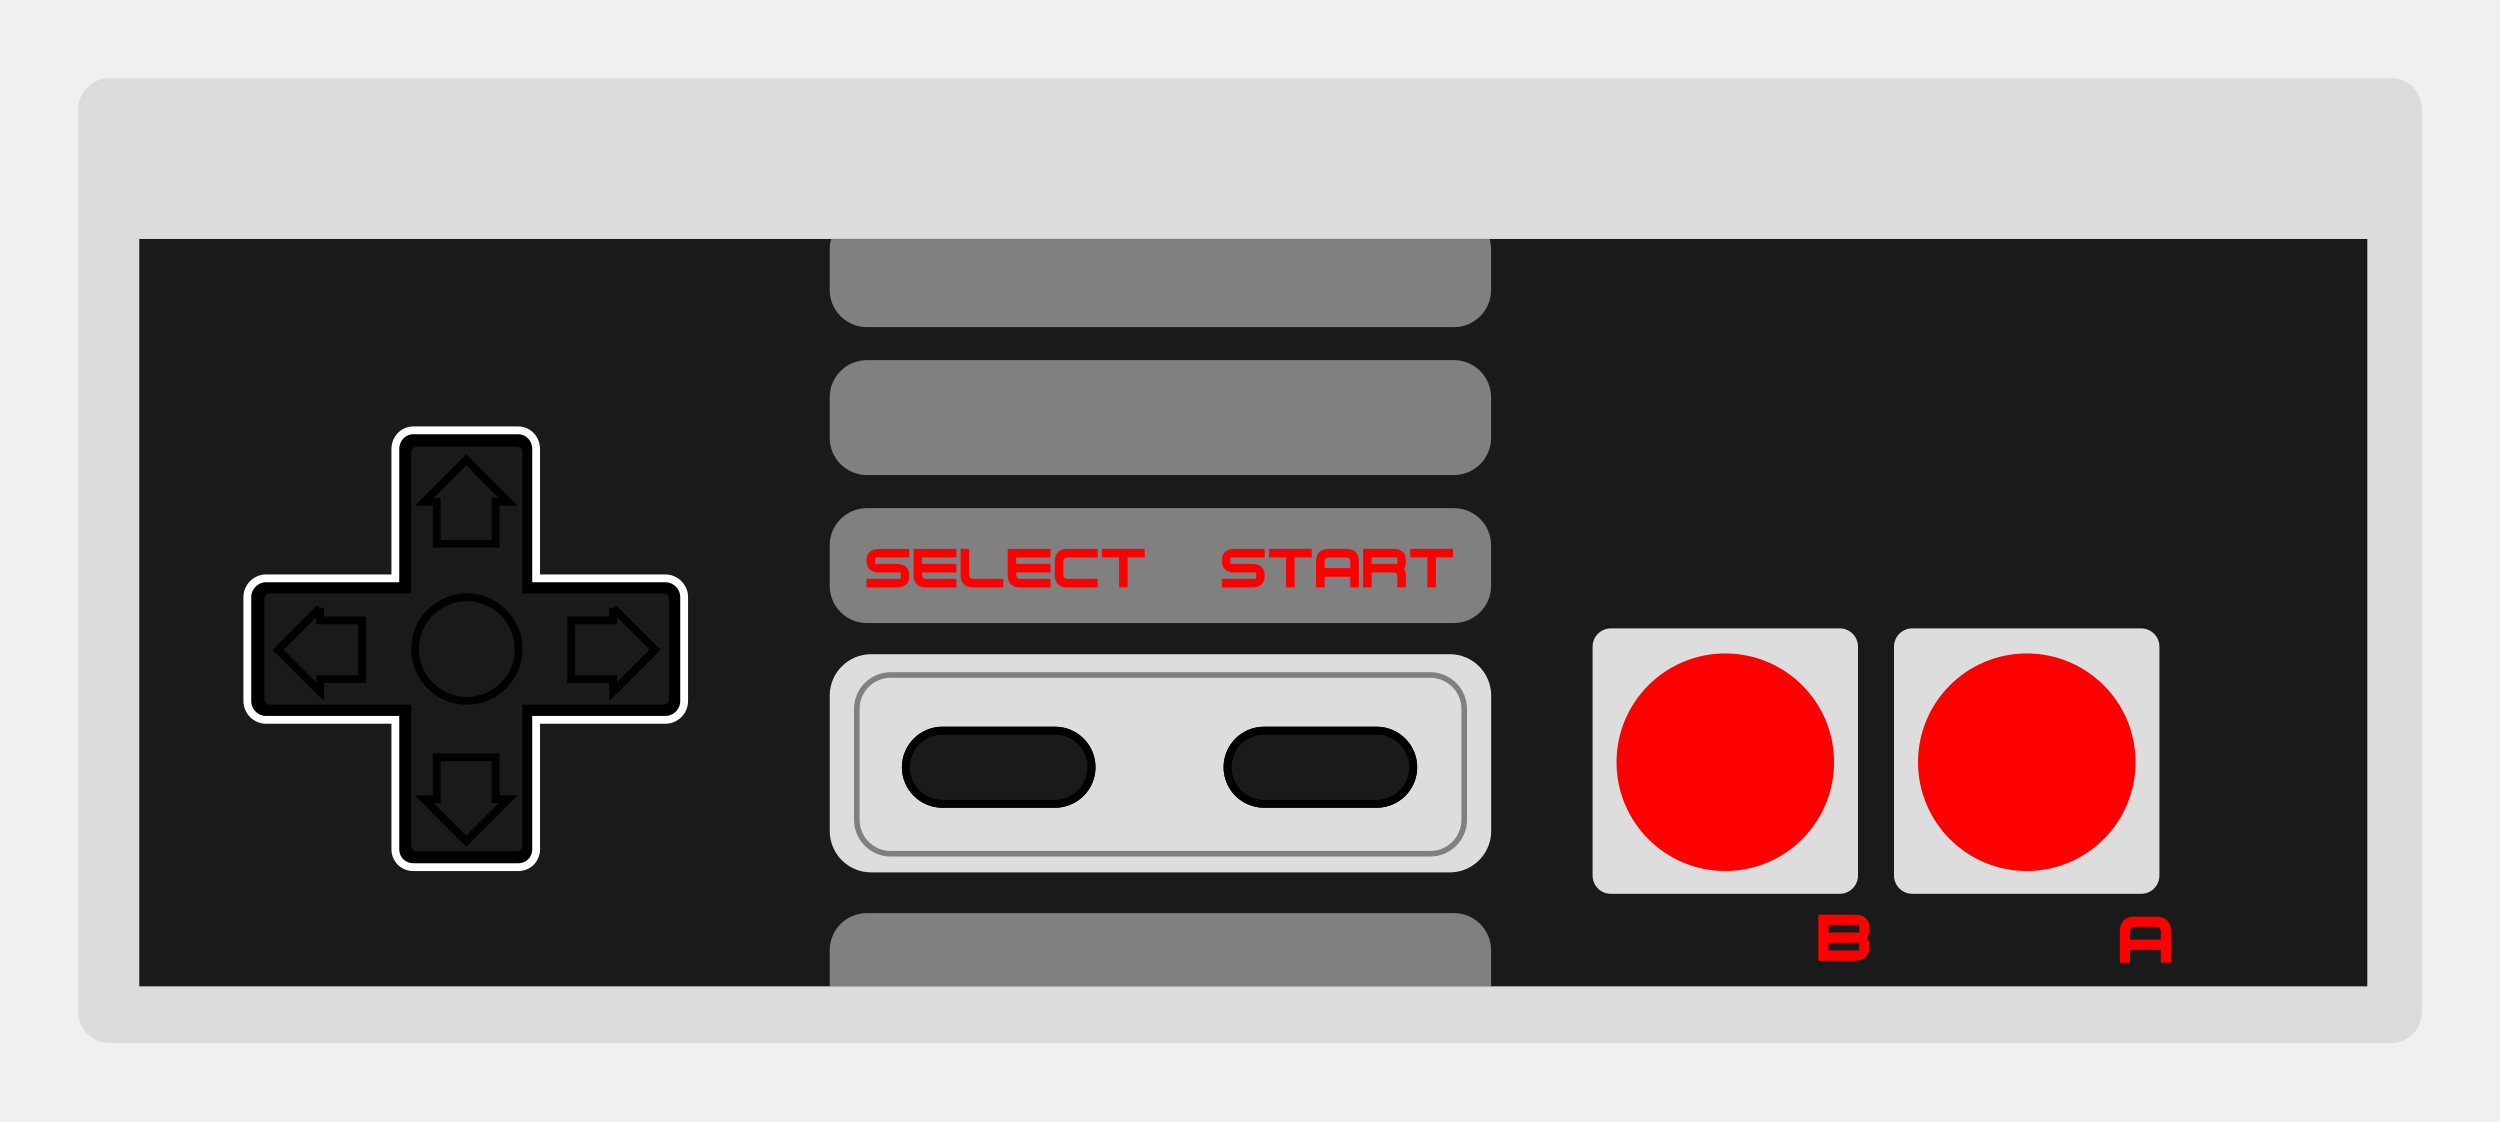
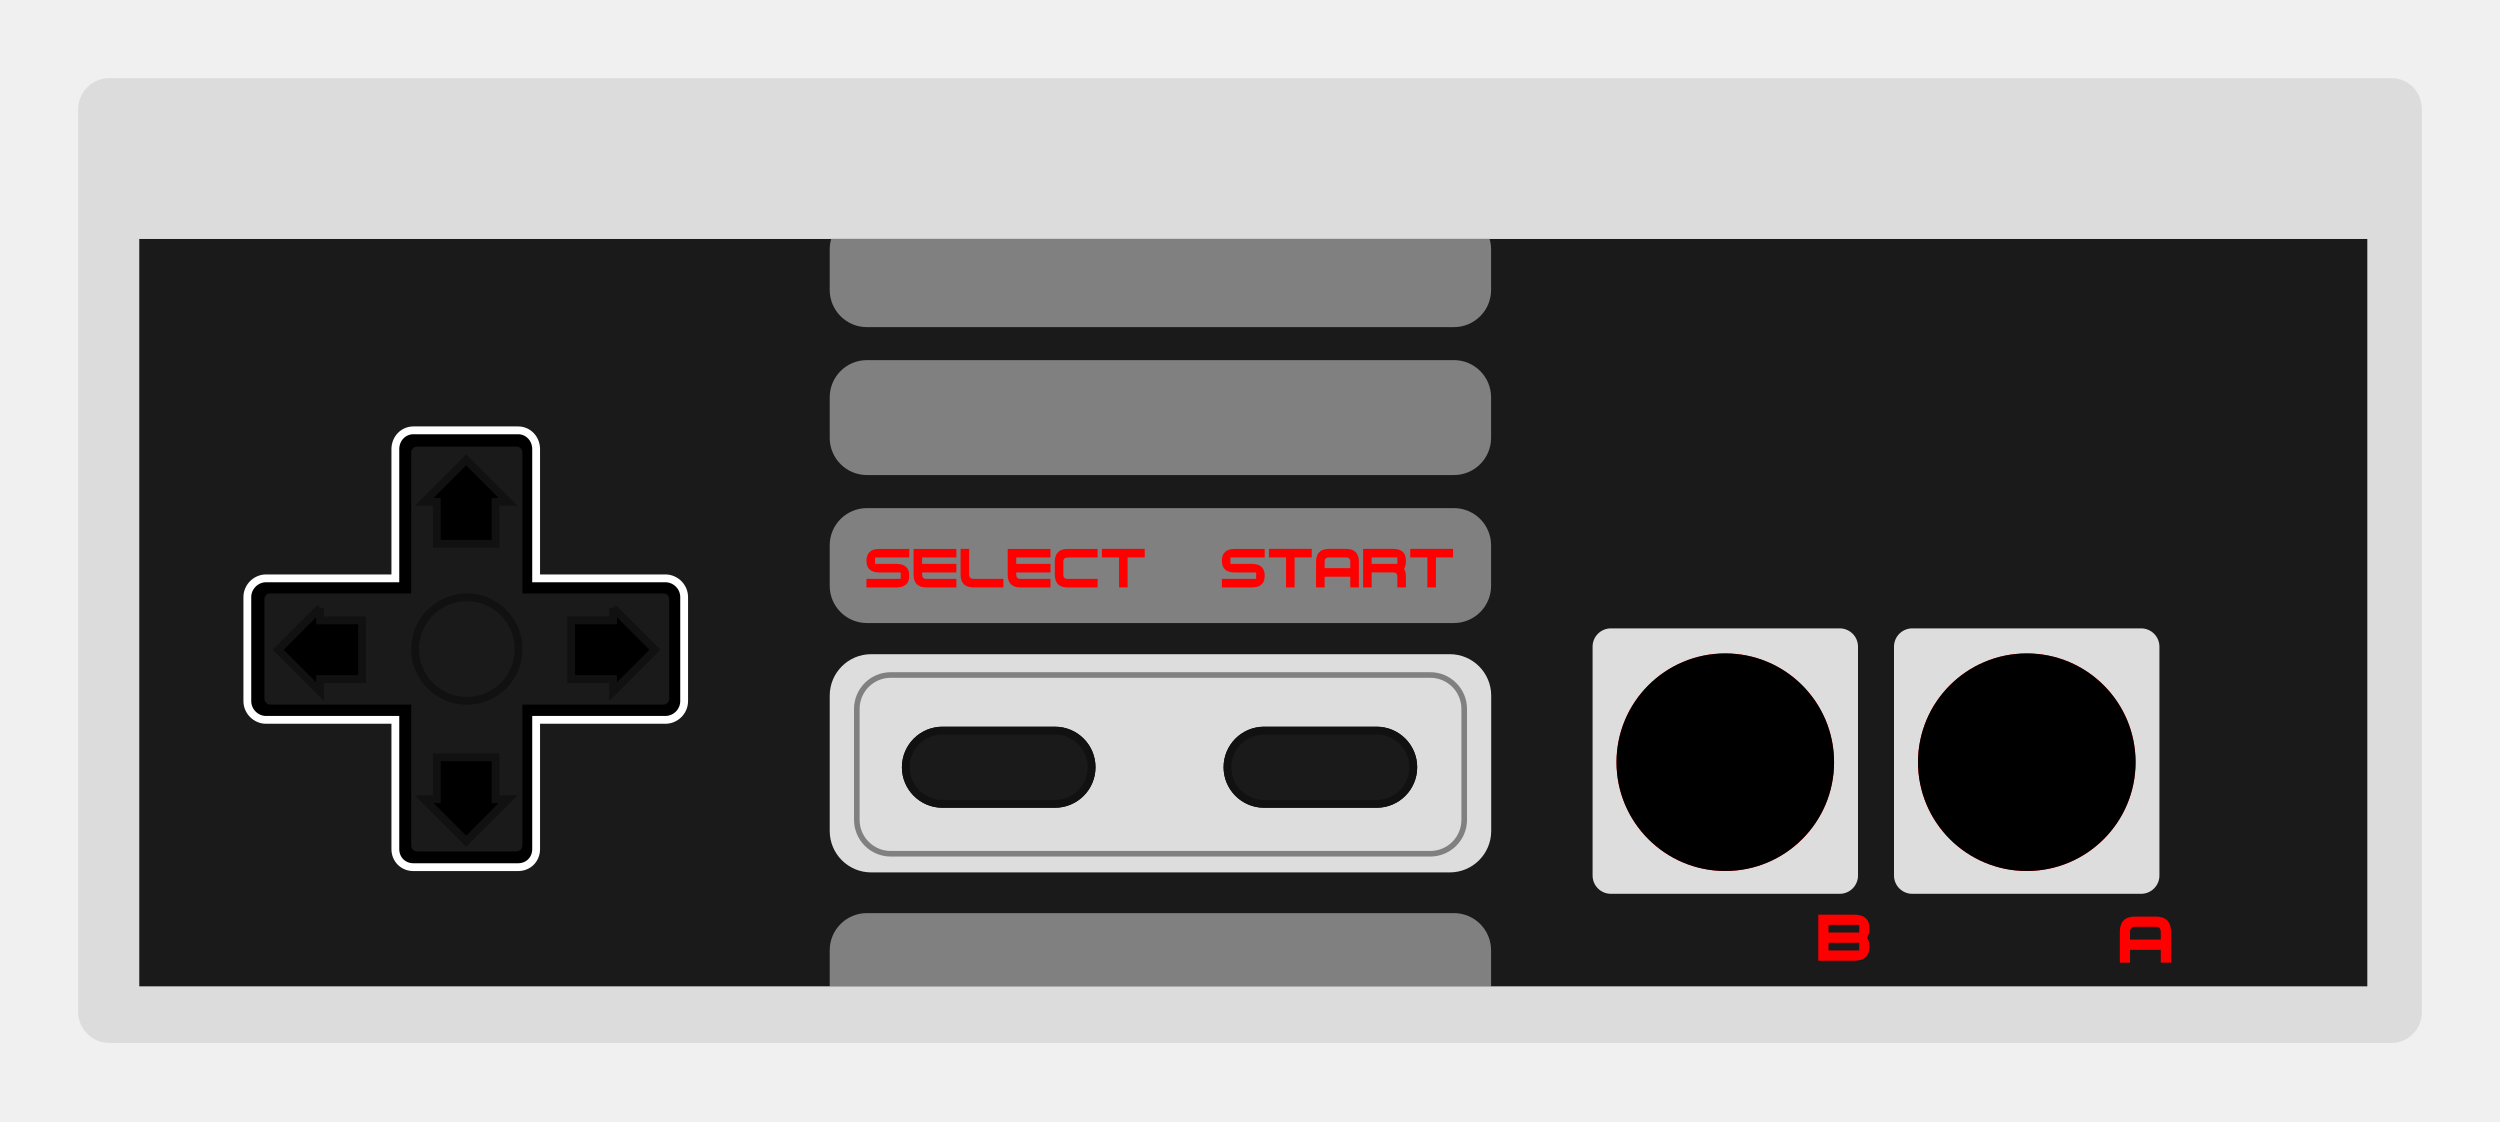
<svg xmlns="http://www.w3.org/2000/svg" height="143.492" width="320" version="1.0">
  <rect style="fill:#1a1a1a" x="17.82" y="30.566" width="285.211" height="95.727" />
  <g style="fill:#808080">
    <path d="m 110.962,27.161 75.138,0 c 2.628,0 4.759,2.131 4.759,4.759 l 0,5.193 c 0,2.628 -2.131,4.759 -4.759,4.759 l -75.138,0 c -2.628,0 -4.759,-2.131 -4.759,-4.759 l 0,-5.193 c 4.9e-4,-2.628 2.131,-4.759 4.759,-4.759 z" />
    <path d="m 110.962,46.095 75.138,0 c 2.628,0 4.759,2.131 4.759,4.759 l 0,5.193 c 0,2.628 -2.131,4.759 -4.759,4.759 l -75.138,0 c -2.628,0 -4.759,-2.131 -4.759,-4.759 l 0,-5.193 c 4.9e-4,-2.628 2.131,-4.759 4.759,-4.759 z" />
    <path d="m 110.962,116.877 75.138,0 c 2.628,0 4.759,2.131 4.759,4.759 l 0,5.193 c 0,2.628 -2.131,4.759 -4.759,4.759 l -75.138,0 c -2.628,0 -4.759,-2.131 -4.759,-4.759 l 0,-5.193 c 4.9e-4,-2.629 2.131,-4.759 4.759,-4.759 z" />
    <path d="m 110.962,65.038 75.138,0 c 2.628,0 4.759,2.131 4.759,4.759 l 0,5.193 c 0,2.628 -2.131,4.759 -4.759,4.759 l -75.138,0 c -2.628,0 -4.759,-2.131 -4.759,-4.759 l 0,-5.193 c 0,-2.628 2.131,-4.759 4.759,-4.759 z" />
  </g>
  <path style="fill:#dcdcdc" d="M 13.996,10 C 11.786,10 10,11.787 10,13.996 l 0,115.5 c 0,2.21 1.787,3.996 3.996,3.996 l 292.105,0 c 2.21,0 3.899,-1.786 3.899,-3.996 l 0,-115.5 c 0,-2.21 -1.689,-3.996 -3.899,-3.996 l -292.105,0 0,0 z m 3.801,20.566 285.286,0 0,95.71 -285.286,0 0,-95.71 0,0 z" />
  <path style="stroke:#ffffff;stroke-width:1" d="m 52.915,55.083 c -1.317,0 -2.31,1.086 -2.31,2.403 l 0,16.543 -16.543,0 c -1.317,0 -2.403,1.087 -2.403,2.403 l 0,13.308 c 0,1.317 1.086,2.402 2.403,2.402 l 16.543,0 0,16.543 c 0,1.317 0.994,2.311 2.31,2.311 l 13.4,0 c 1.317,0 2.31,-0.994 2.31,-2.311 l 0,-16.543 16.543,0 c 1.317,0 2.403,-1.086 2.403,-2.402 l 0,-13.308 c 0,-1.317 -1.086,-2.403 -2.403,-2.403 l -16.543,0 0,-16.543 c 0,-1.317 -0.994,-2.403 -2.31,-2.403 l -13.4,0 z" />
  <path style="fill:#1a1a1a" d="m 53.377,57.167 c -0.417,0 -0.738,0.322 -0.738,0.738 l 0,18.055 -18.055,0 c -0.416,0 -0.738,0.322 -0.738,0.738 l 0,12.72 c 0,0.417 0.322,0.772 0.738,0.772 l 18.055,0 0,18.022 c 0,0.416 0.322,0.772 0.738,0.772 l 12.753,0 c 0.417,0 0.738,-0.356 0.738,-0.772 l 0,-18.022 18.055,0 c 0.417,0 0.738,-0.355 0.738,-0.772 l 0,-12.72 c 0,-0.417 -0.322,-0.738 -0.738,-0.738 l -18.055,0 0,-18.055 c 0,-0.417 -0.322,-0.738 -0.738,-0.738 l -12.753,0 z" />
  <g>
    <g style="fill:#dddddd">
      <path d="m 206.19,80.433 29.296,0 c 1.293,0 2.339,1.048 2.339,2.339 l 0,29.296 c 0,1.291 -1.046,2.339 -2.339,2.339 l -29.296,0 c -1.293,0 -2.339,-1.048 -2.339,-2.339 l 0,-29.296 c 0,-1.293 1.048,-2.339 2.339,-2.339 z" />
      <path d="m 244.771,80.433 29.296,0 c 1.291,0 2.339,1.048 2.339,2.339 l 0,29.296 c 0,1.291 -1.048,2.339 -2.339,2.339 l -29.296,0 c -1.293,0 -2.339,-1.048 -2.339,-2.339 l 0,-29.296 c 0,-1.293 1.048,-2.339 2.339,-2.339 z" />
    </g>
    <g style="fill:#ff0000">
      <circle cx="220.837" cy="97.563" r="13.923" />
      <circle cx="259.43" cy="97.563" r="13.923" />
    </g>
-     <g fill-opacity="0" style="fill:#010101">
-       <circle class="anti" id="button-sq" cx="220.837" cy="97.563" r="13.923" />
-       <circle class="anti" id="button-cr" cx="259.43" cy="97.563" r="13.923" />
+     <g>
+       <circle id="button-sq" class="reverse-button" cx="220.837" cy="97.563" r="13.923" />
+       <circle id="button-cr" class="reverse-button" cx="259.43" cy="97.563" r="13.923" />
    </g>
  </g>
  <path style="fill:#dddddd" d="m 111.508,83.735 74.062,0 c 2.929,0 5.304,2.375 5.304,5.304 l 0,17.325 c 0,2.93 -2.375,5.304 -5.304,5.304 l -74.062,0 c -2.93,0 -5.304,-2.375 -5.304,-5.304 l 0,-17.325 c -4.9e-4,-2.929 2.374,-5.304 5.304,-5.304 z" />
  <path style="fill-opacity:0;stroke:#808080;stroke-width:0.715" d="m 114.017,86.399 69.057,0 c 2.4,0 4.345,1.946 4.345,4.345 l 0,14.192 c 0,2.4 -1.946,4.345 -4.345,4.345 l -69.057,0 c -2.4,0 -4.345,-1.945 -4.345,-4.345 l 0,-14.192 c 0,-2.4 1.945,-4.345 4.345,-4.345 z" />
-   <g style="fill:#1a1a1a;fill-opacity:1;stroke:#010101;stroke-opacity:1">
+   <g style="fill:#1a1a1a;fill-opacity:1;stroke:#111111;stroke-opacity:1">
    <path d="m 120.63,93.519 14.409,0 c 2.588,0 4.686,2.098 4.686,4.687 l 0,0 c 0,2.588 -2.098,4.686 -4.686,4.686 l -14.409,0 c -2.588,0 -4.686,-2.098 -4.686,-4.686 l 0,0 c 0,-2.589 2.098,-4.687 4.686,-4.687 z" />
    <path d="m 161.804,93.519 14.409,0 c 2.588,0 4.687,2.098 4.687,4.687 l 0,0 c 0,2.588 -2.098,4.686 -4.687,4.686 l -14.409,0 c -2.588,0 -4.687,-2.098 -4.687,-4.686 l 0,0 c 0,-2.589 2.098,-4.687 4.687,-4.687 z" />
-     <g fill-opacity="0" style="fill:#ff0000">
+     <g class="straight-button">
      <path id="button-se" d="m 120.63,93.519 14.409,0 c 2.588,0 4.686,2.098 4.686,4.687 l 0,0 c 0,2.588 -2.098,4.686 -4.686,4.686 l -14.409,0 c -2.588,0 -4.686,-2.098 -4.686,-4.686 l 0,0 c 0,-2.589 2.098,-4.687 4.686,-4.687 z" />
      <path id="button-st" d="m 161.804,93.519 14.409,0 c 2.588,0 4.687,2.098 4.687,4.687 l 0,0 c 0,2.588 -2.098,4.686 -4.687,4.686 l -14.409,0 c -2.588,0 -4.687,-2.098 -4.687,-4.686 l 0,0 c 0,-2.589 2.098,-4.687 4.687,-4.687 z" />
    </g>
  </g>
  <g style="fill:#ff0000">
    <path d="m 110.908,75.193 3.836,0 c 1.096,0 1.644,-0.502 1.644,-1.507 0,-1.004 -0.548,-1.507 -1.644,-1.507 l -2.74,0 0,-0.822 4.384,0 0,-1.096 -3.836,0 c -1.096,0 -1.644,0.509 -1.644,1.528 0,0.99 0.548,1.485 1.644,1.485 l 2.74,0 0,0.822 -4.384,0 0,1.096 z" />
    <path d="m 122.416,75.193 -3.836,0 c -1.096,0 -1.644,-0.548 -1.644,-1.644 l 0,-3.288 5.48,0 0,1.096 -4.384,0 0,0.822 4.384,0 0,1.096 -4.384,0 0,0.275 c 0,0.365 0.183,0.548 0.548,0.548 l 3.836,0 0,1.097 z" />
    <path d="m 122.956,70.255 0,3.288 c 0,1.096 0.548,1.644 1.644,1.644 l 3.836,0 0,-1.096 -3.836,0 c -0.365,0 -0.548,-0.183 -0.548,-0.548 l 0,-3.288 -1.096,0 z" />
    <path d="m 134.464,75.193 -3.836,0 c -1.096,0 -1.644,-0.548 -1.644,-1.644 l 0,-3.288 5.479,0 0,1.096 -4.384,0 0,0.822 4.384,0 0,1.096 -4.384,0 0,0.275 c 0,0.365 0.183,0.548 0.548,0.548 l 3.836,0 0,1.097 z" />
    <path d="m 140.494,75.193 -3.836,0 c -1.096,0 -1.644,-0.548 -1.644,-1.644 l 0,-1.644 c 0,-1.096 0.548,-1.644 1.644,-1.644 l 3.836,0 0,1.096 -3.836,0 c -0.366,0 -0.548,0.183 -0.548,0.548 l 0,1.644 c 0,0.365 0.183,0.548 0.548,0.548 l 3.836,0 0,1.096 z" />
    <path d="m 141.045,70.255 5.48,0 0,1.096 -2.192,0 0,3.836 -1.096,0 0,-3.836 -2.192,0 0,-1.096 z" />
    <path d="m 156.403,75.193 3.836,0 c 1.096,0 1.643,-0.502 1.643,-1.507 0,-1.004 -0.547,-1.507 -1.643,-1.507 l -2.74,0 0,-0.822 4.383,0 0,-1.096 -3.835,0 c -1.096,0 -1.644,0.509 -1.644,1.529 0,0.99 0.548,1.485 1.644,1.485 l 2.74,0 0,0.822 -4.384,0 0,1.096 z" />
    <path d="m 162.422,70.255 5.48,0 0,1.096 -2.192,0 0,3.836 -1.096,0 0,-3.836 -2.192,0 0,-1.096 z" />
    <path d="m 172.839,72.724 0,-0.822 c 0,-0.366 -0.183,-0.549 -0.548,-0.549 l -2.192,0 c -0.366,0 -0.548,0.183 -0.548,0.549 l 0,0.822 3.288,0 z m -3.288,1.096 0,1.37 -1.096,0 0,-3.288 c 0,-1.096 0.548,-1.644 1.644,-1.644 l 2.192,0 c 1.096,0 1.644,0.548 1.644,1.644 l 0,3.288 -1.096,0 0,-1.37 -3.288,0 z" />
    <path d="m 175.573,72.173 3.288,0 0,-0.822 -3.288,0 0,0.822 z m 0,1.096 0,1.918 -1.095,0 0,-4.931 3.835,0 c 1.096,0 1.644,0.5 1.644,1.501 0,0.475 -0.078,0.824 -0.235,1.047 0.157,0.259 0.235,0.598 0.235,1.014 l 0,1.37 -1.096,0 0,-1.37 c 0,-0.365 -0.183,-0.548 -0.548,-0.548 l -2.741,0 z" />
    <path d="m 180.511,70.255 5.48,0 0,1.096 -2.192,0 0,3.836 -1.096,0 0,-3.836 -2.192,0 0,-1.096 z" />
    <path d="m 234.052,119.368 3.933,0 0,-0.983 -3.933,0 0,0.983 z m 0,2.294 3.933,0 0,-0.983 -3.933,0 0,0.983 z m -1.31,1.311 0,-5.899 4.588,0 c 1.311,0 1.966,0.594 1.966,1.783 0,0.485 -0.105,0.874 -0.315,1.167 0.21,0.288 0.315,0.675 0.315,1.16 0,1.193 -0.655,1.789 -1.966,1.789 l -4.588,0 z" />
    <path d="m 276.579,120.27 0,-0.983 c 0,-0.437 -0.218,-0.655 -0.655,-0.655 l -2.622,0 c -0.437,0 -0.655,0.218 -0.655,0.655 l 0,0.983 3.933,0 z m -3.932,1.311 0,1.639 -1.311,0 0,-3.933 c 0,-1.311 0.656,-1.966 1.967,-1.966 l 2.622,0 c 1.311,0 1.966,0.655 1.966,1.966 l 0,3.933 -1.311,0 0,-1.639 -3.933,0 z" />
  </g>
-   <g fill-opacity="0" style="fill:#ff0000;stroke:#010101;stroke-width:1">
+   <g class="straight-button" style="stroke:#111111;stroke-width:1">
    <path id="button-du" d="m 65.04,64.233 -2.685,-2.685 -2.685,-2.685 -2.685,2.685 -2.685,2.685 1.611,0 0,5.37 7.518,0 0,-5.37 1.611,0 z" />
    <path id="button-dd" d="m 65.04,102.303 -2.685,2.685 -2.685,2.685 -2.685,-2.685 -2.685,-2.685 1.611,0 0,-5.37 7.518,0 0,5.37 1.611,0 z" />
    <path id="button-dl" d="m 40.973,77.797 -2.685,2.685 -2.685,2.685 2.685,2.685 2.685,2.685 0,-1.611 5.37,0 0,-7.518 -5.37,0 0,-1.612 z" />
    <path id="button-dr" d="m 78.474,77.797 2.685,2.685 2.685,2.685 -2.685,2.685 -2.685,2.685 0,-1.611 -5.37,0 0,-7.518 5.37,0 0,-1.612 z" />
  </g>
-   <circle style="fill-opacity:0;stroke:#010101" cx="59.759" cy="83.08" r="6.625" />
+   <circle style="fill-opacity:0;stroke:#111111" cx="59.759" cy="83.08" r="6.625" />
</svg>
